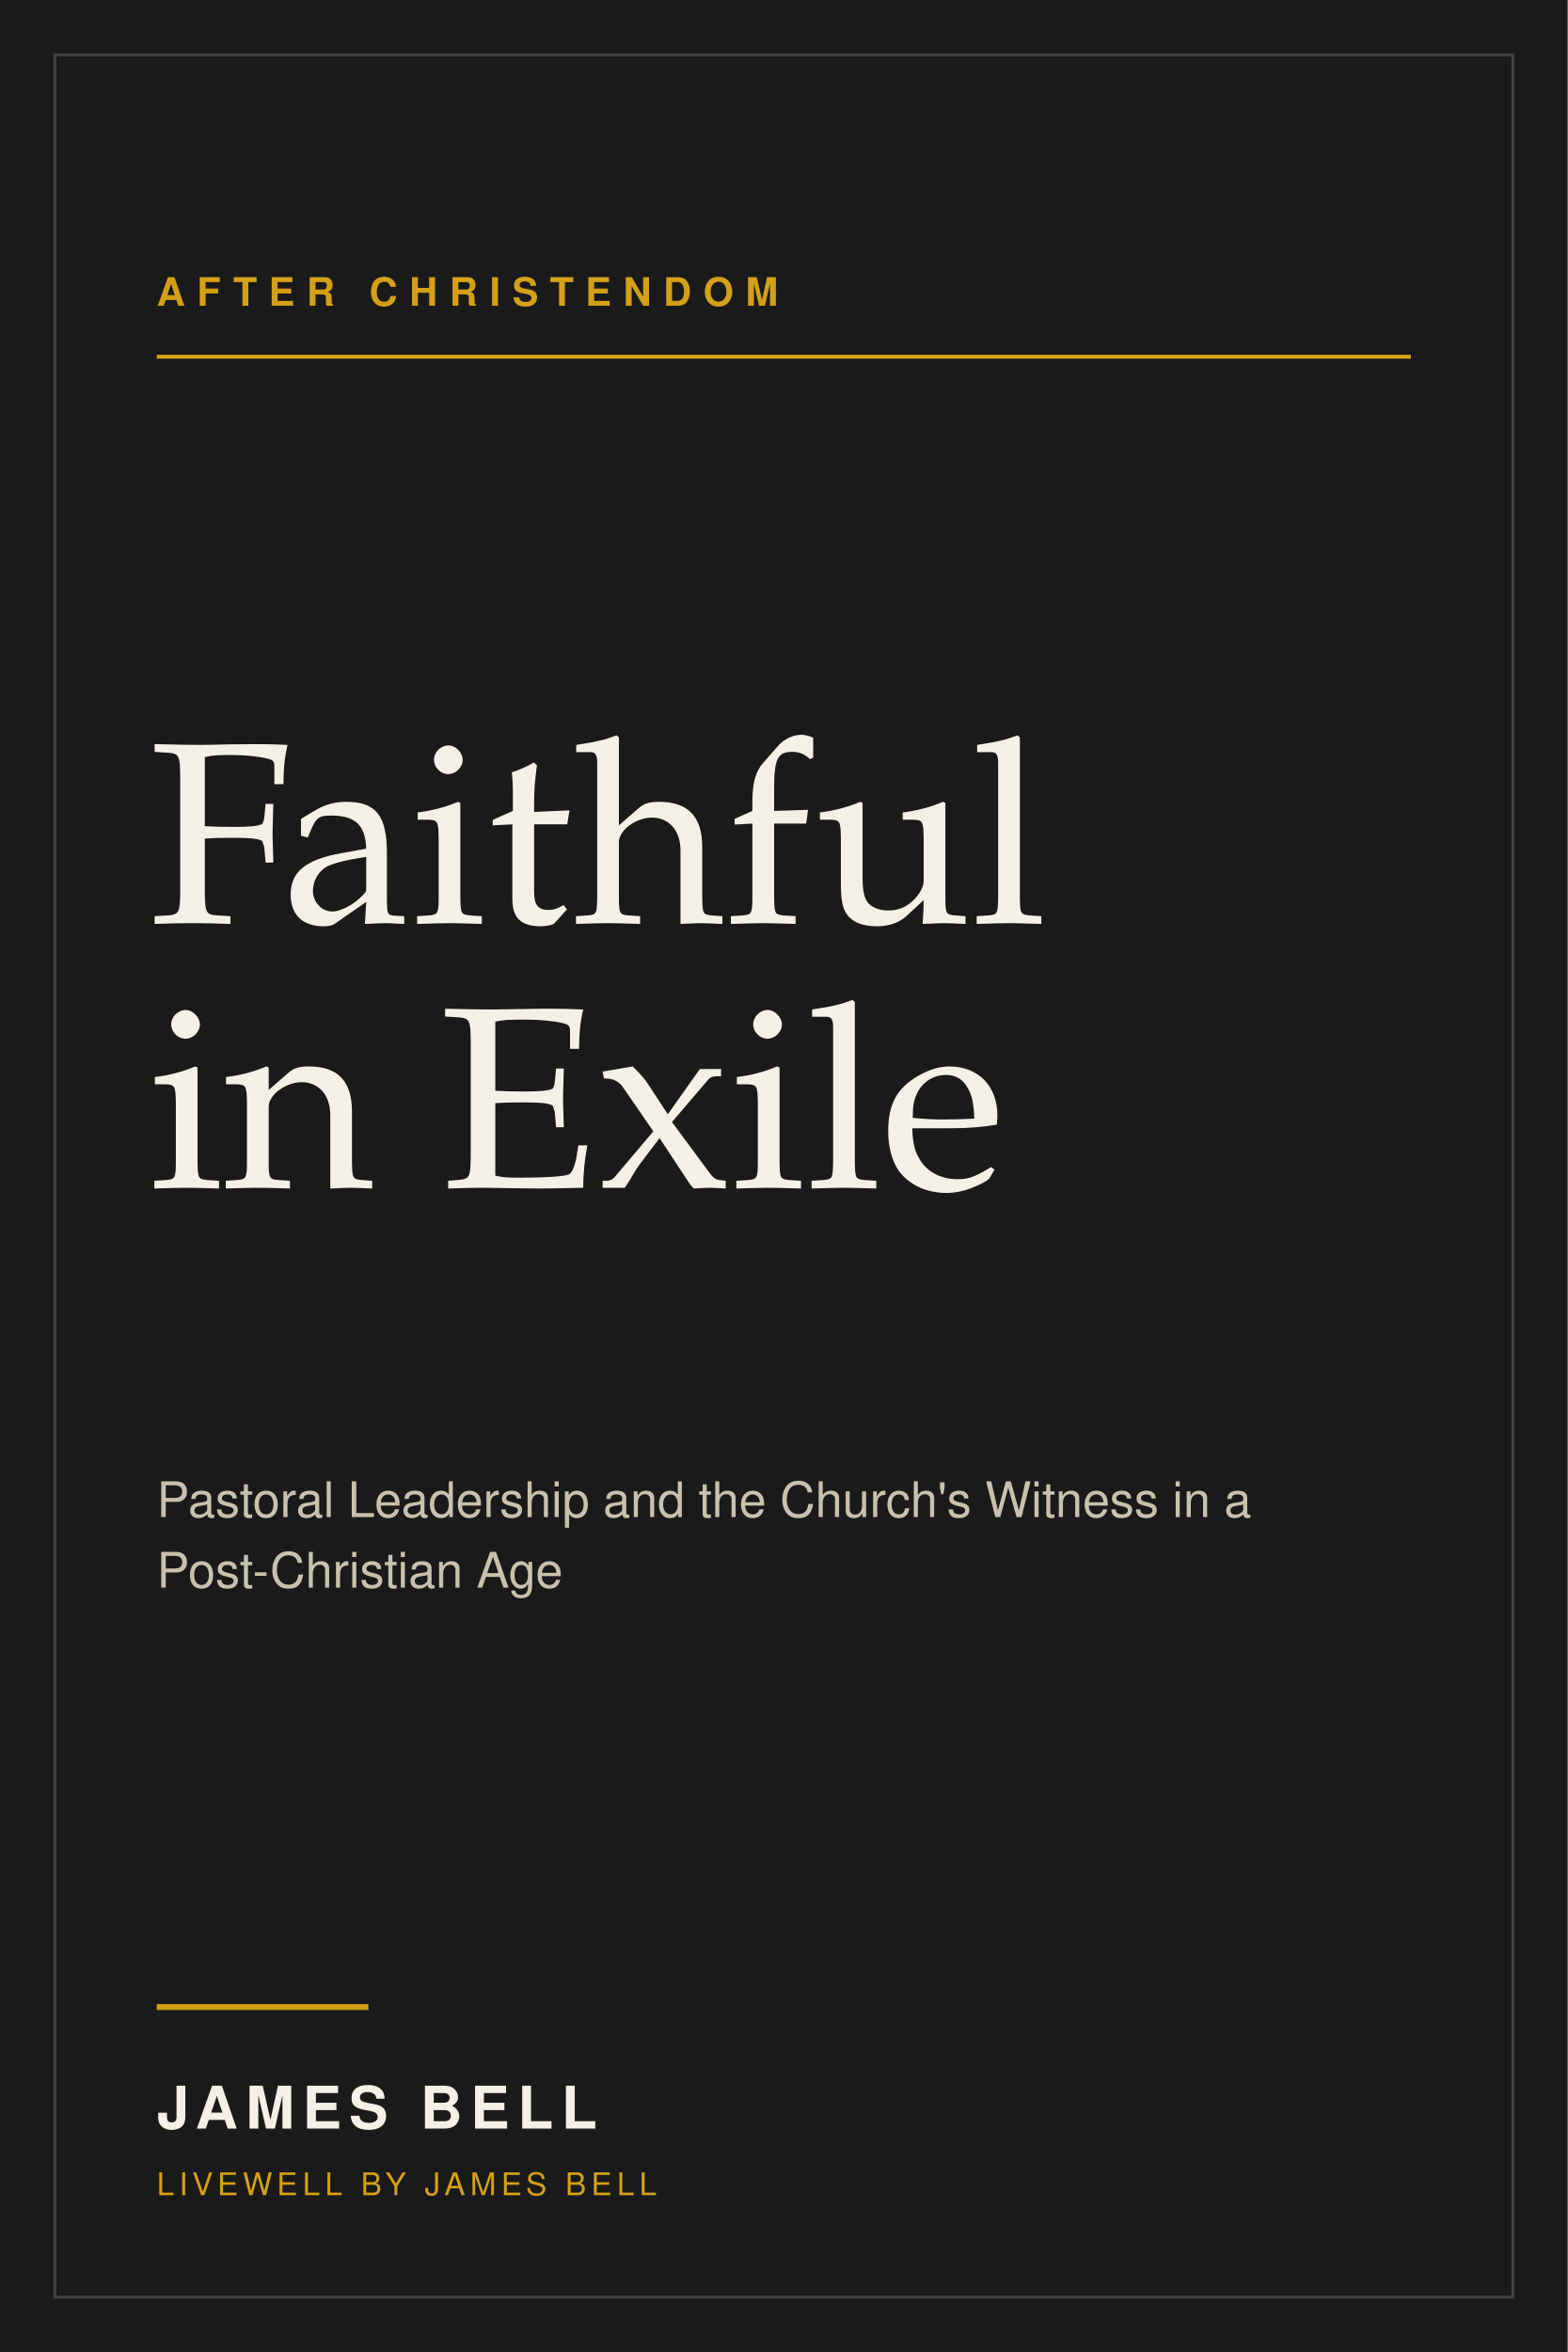
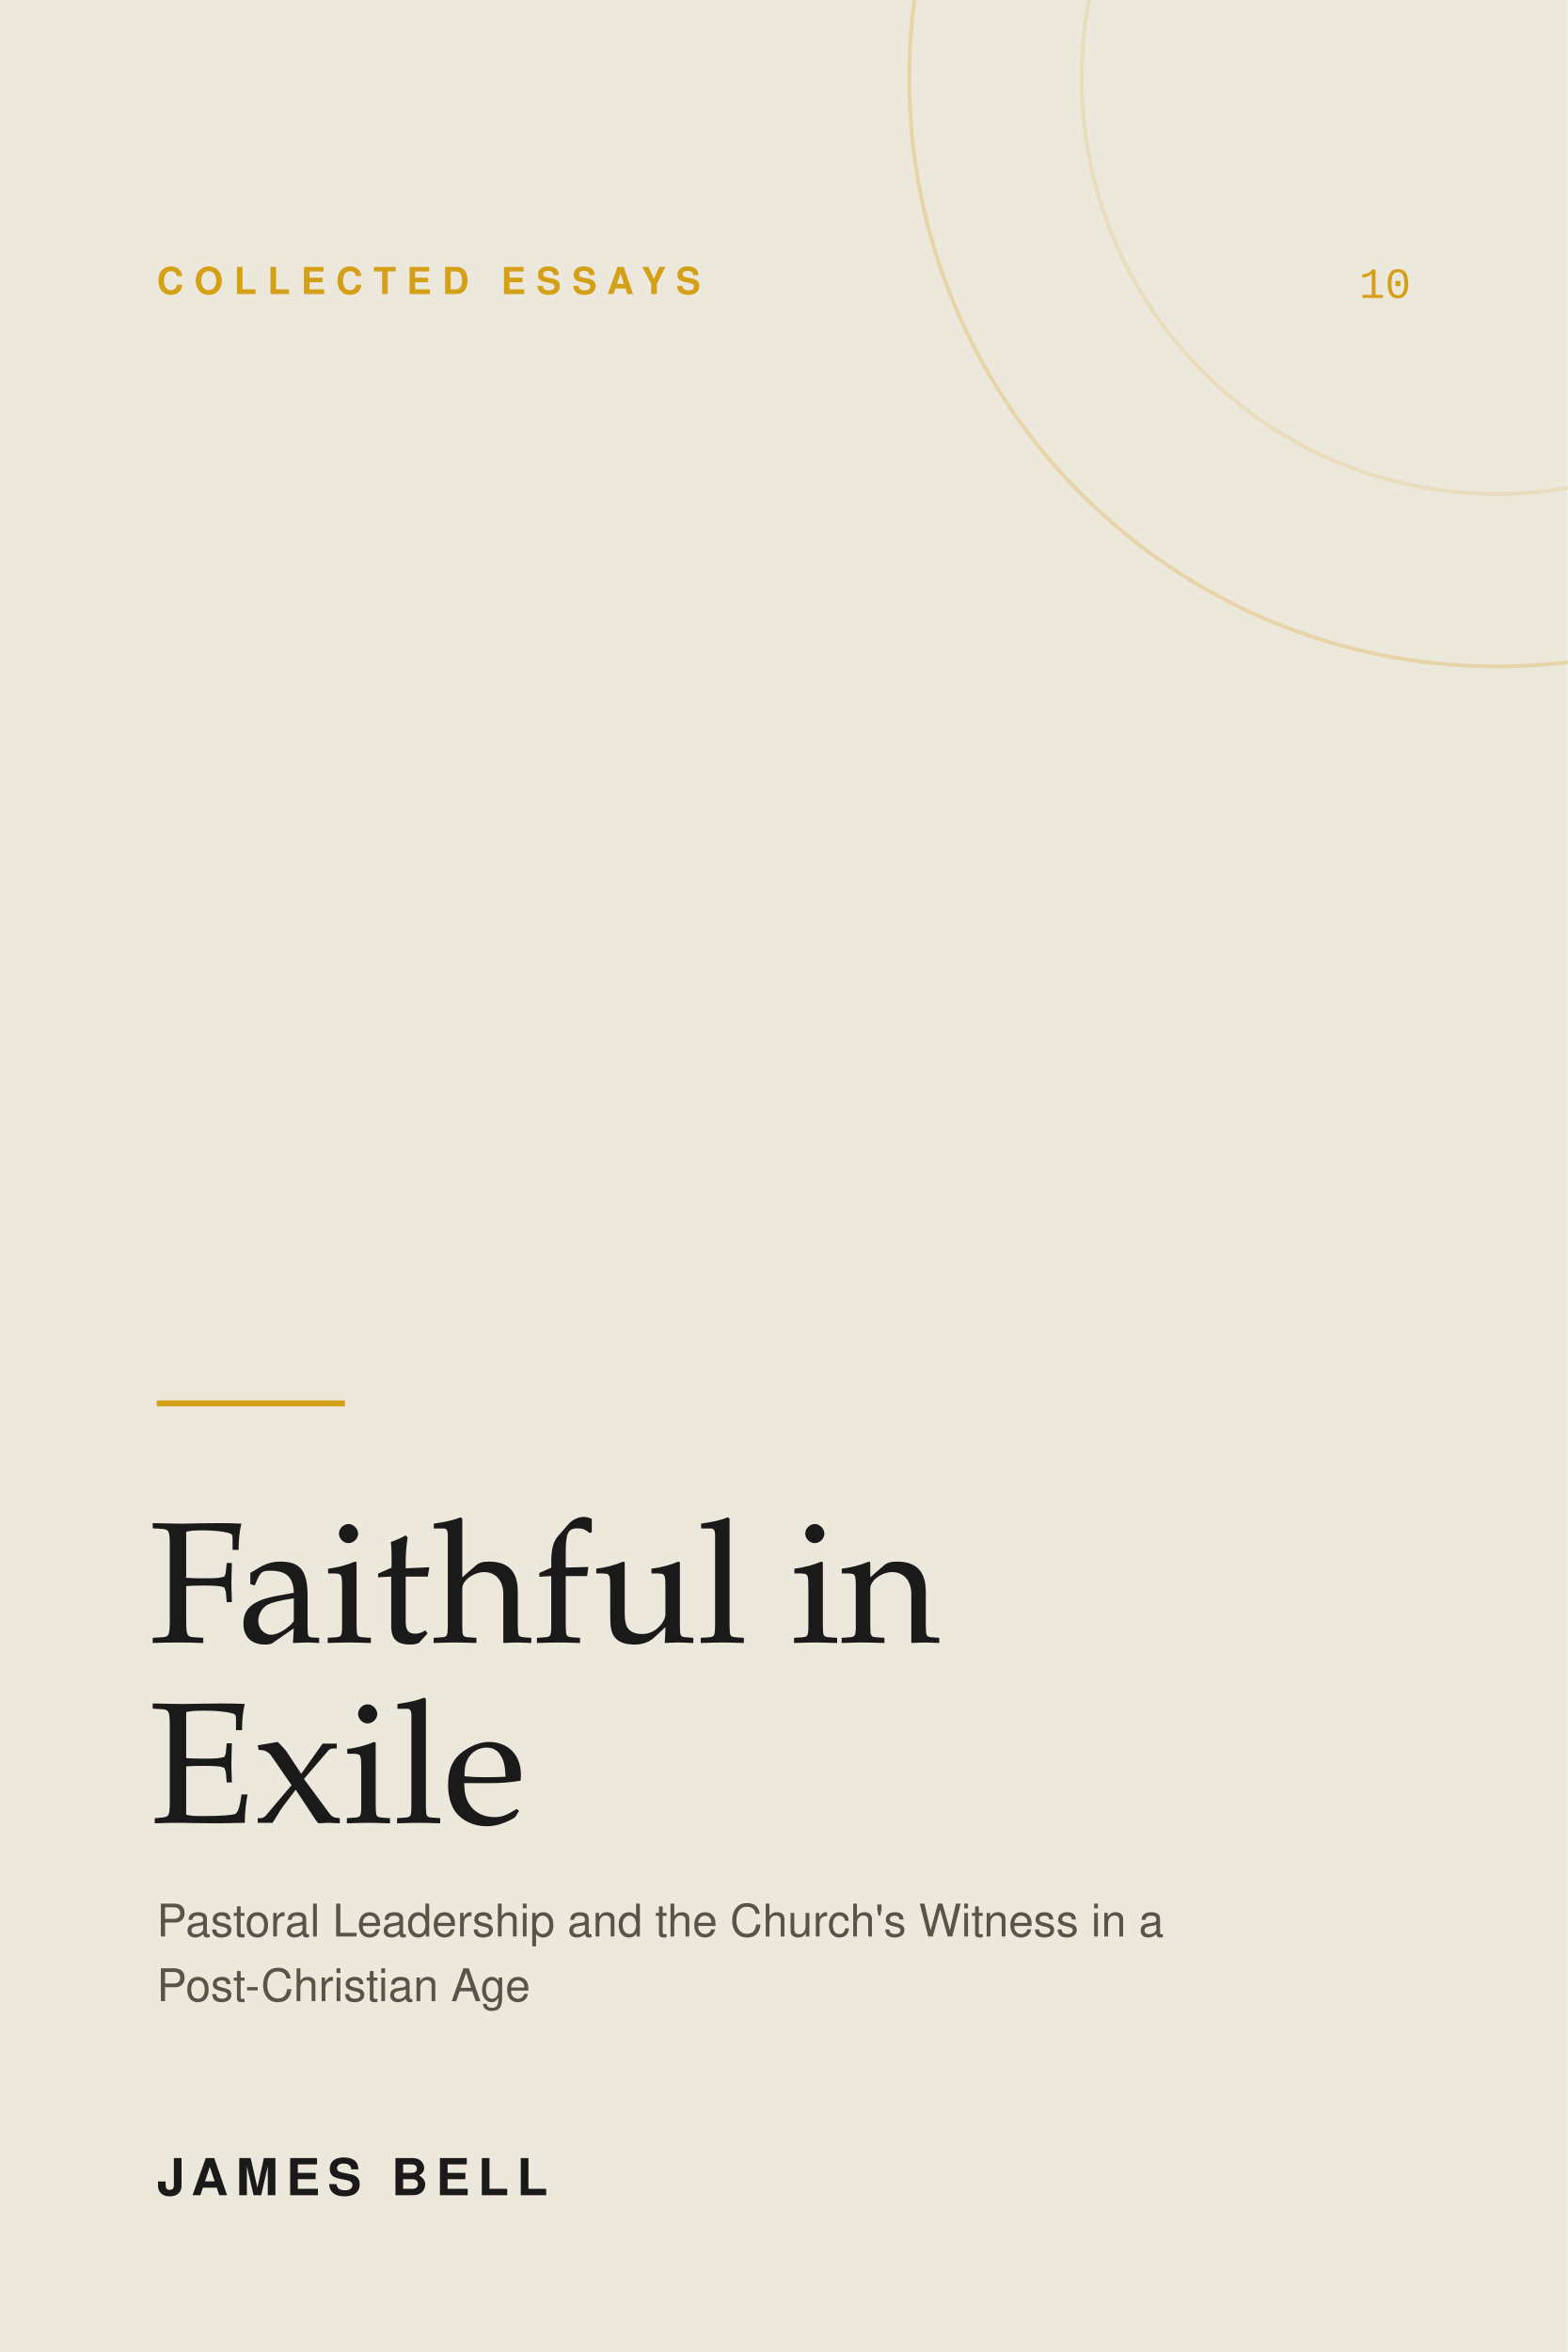
<svg xmlns="http://www.w3.org/2000/svg" width="800" height="1200" viewBox="0 0 800 1200" role="img" aria-label="Faithful in Exile by James Bell">
-   <rect width="800" height="1200" fill="#1A1A1A" />
-   <rect x="28" y="28" width="744" height="1144" fill="none" stroke="#F5F0E6" stroke-width="1.5" opacity="0.18" />
-   <text x="80" y="156" font-family="Helvetica, Arial, sans-serif" font-size="20" letter-spacing="6" font-weight="700" fill="#D4A017">AFTER CHRISTENDOM</text>
-   <line x1="80" y1="182" x2="720" y2="182" stroke="#D4A017" stroke-width="2" />
-   <text x="76" y="471" font-family="Palatino, 'Palatino Linotype', Georgia, serif" font-size="132" font-weight="400" fill="#F5F0E6">Faithful</text>
-   <text x="76" y="606" font-family="Palatino, 'Palatino Linotype', Georgia, serif" font-size="132" font-weight="400" fill="#F5F0E6">in Exile</text>
-   <text x="80" y="774" font-family="Helvetica, Arial, sans-serif" font-size="25" fill="#C9C1AE">Pastoral Leadership and the Church's Witness in a</text>
-   <text x="80" y="810" font-family="Helvetica, Arial, sans-serif" font-size="25" fill="#C9C1AE">Post-Christian Age</text>
-   <line x1="80" y1="1024" x2="188" y2="1024" stroke="#D4A017" stroke-width="3" />
-   <text x="80" y="1086" font-family="Helvetica, Arial, sans-serif" font-size="30" letter-spacing="4" font-weight="700" fill="#F5F0E6">JAMES BELL</text>
-   <text x="80" y="1120" font-family="Helvetica, Arial, sans-serif" font-size="16" letter-spacing="2.5" fill="#D4A017">LIVEWELL BY JAMES BELL</text>
+   <rect width="800" height="1200" fill="#EDE8DC" />
+   <circle cx="764" cy="40" r="300" fill="none" stroke="#D4A017" stroke-width="2" opacity="0.26" />
+   <circle cx="764" cy="40" r="212" fill="none" stroke="#D4A017" stroke-width="2" opacity="0.16" />
+   <text x="80" y="150" font-family="Helvetica, Arial, sans-serif" font-size="19" letter-spacing="5.5" font-weight="700" fill="#D4A017">COLLECTED ESSAYS</text>
+   <text x="720" y="152" text-anchor="end" font-family="'JetBrains Mono', 'Courier New', monospace" font-size="22" fill="#D4A017">10</text>
+   <line x1="80" y1="716" x2="176" y2="716" stroke="#D4A017" stroke-width="3" />
+   <text x="76" y="838" font-family="Palatino, 'Palatino Linotype', Georgia, serif" font-size="88" fill="#1A1A1A">Faithful in</text>
+   <text x="76" y="930" font-family="Palatino, 'Palatino Linotype', Georgia, serif" font-size="88" fill="#1A1A1A">Exile</text>
+   <text x="80" y="988" font-family="Helvetica, Arial, sans-serif" font-size="23" fill="#5A5448">Pastoral Leadership and the Church's Witness in a</text>
+   <text x="80" y="1021" font-family="Helvetica, Arial, sans-serif" font-size="23" fill="#5A5448">Post-Christian Age</text>
+   <text x="80" y="1120" font-family="Helvetica, Arial, sans-serif" font-size="26" letter-spacing="4" font-weight="700" fill="#1A1A1A">JAMES BELL</text>
</svg>
